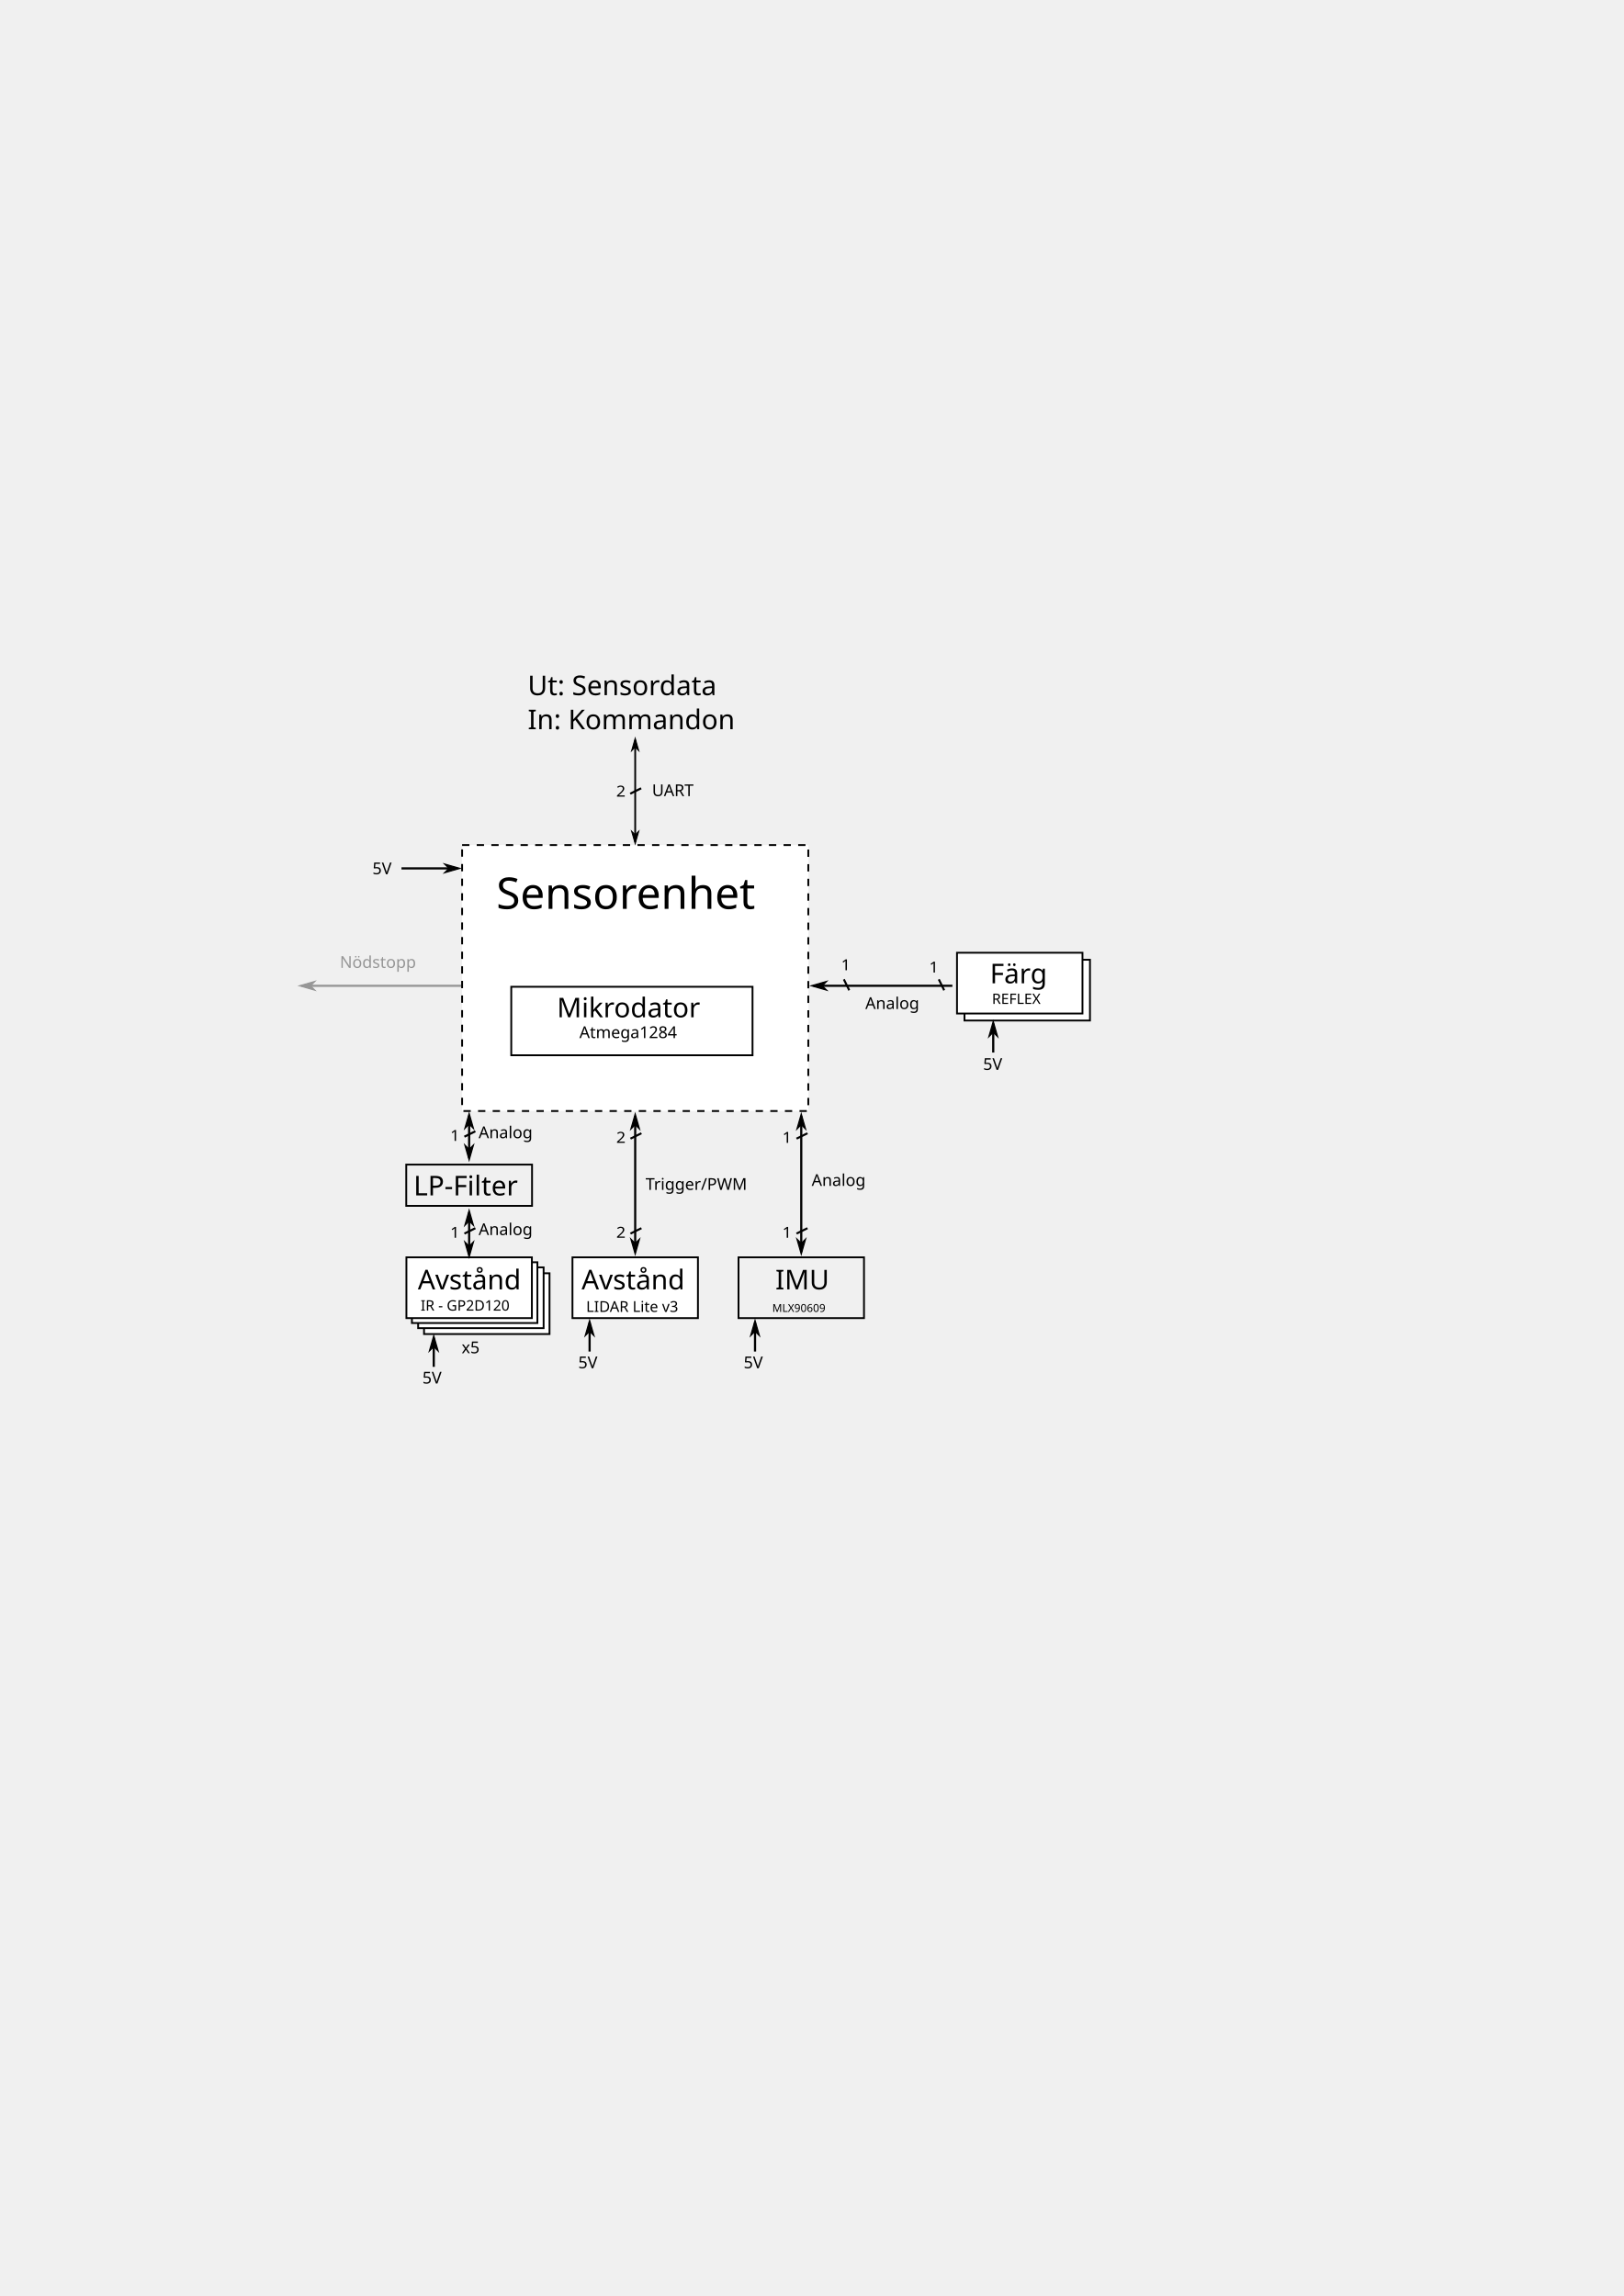
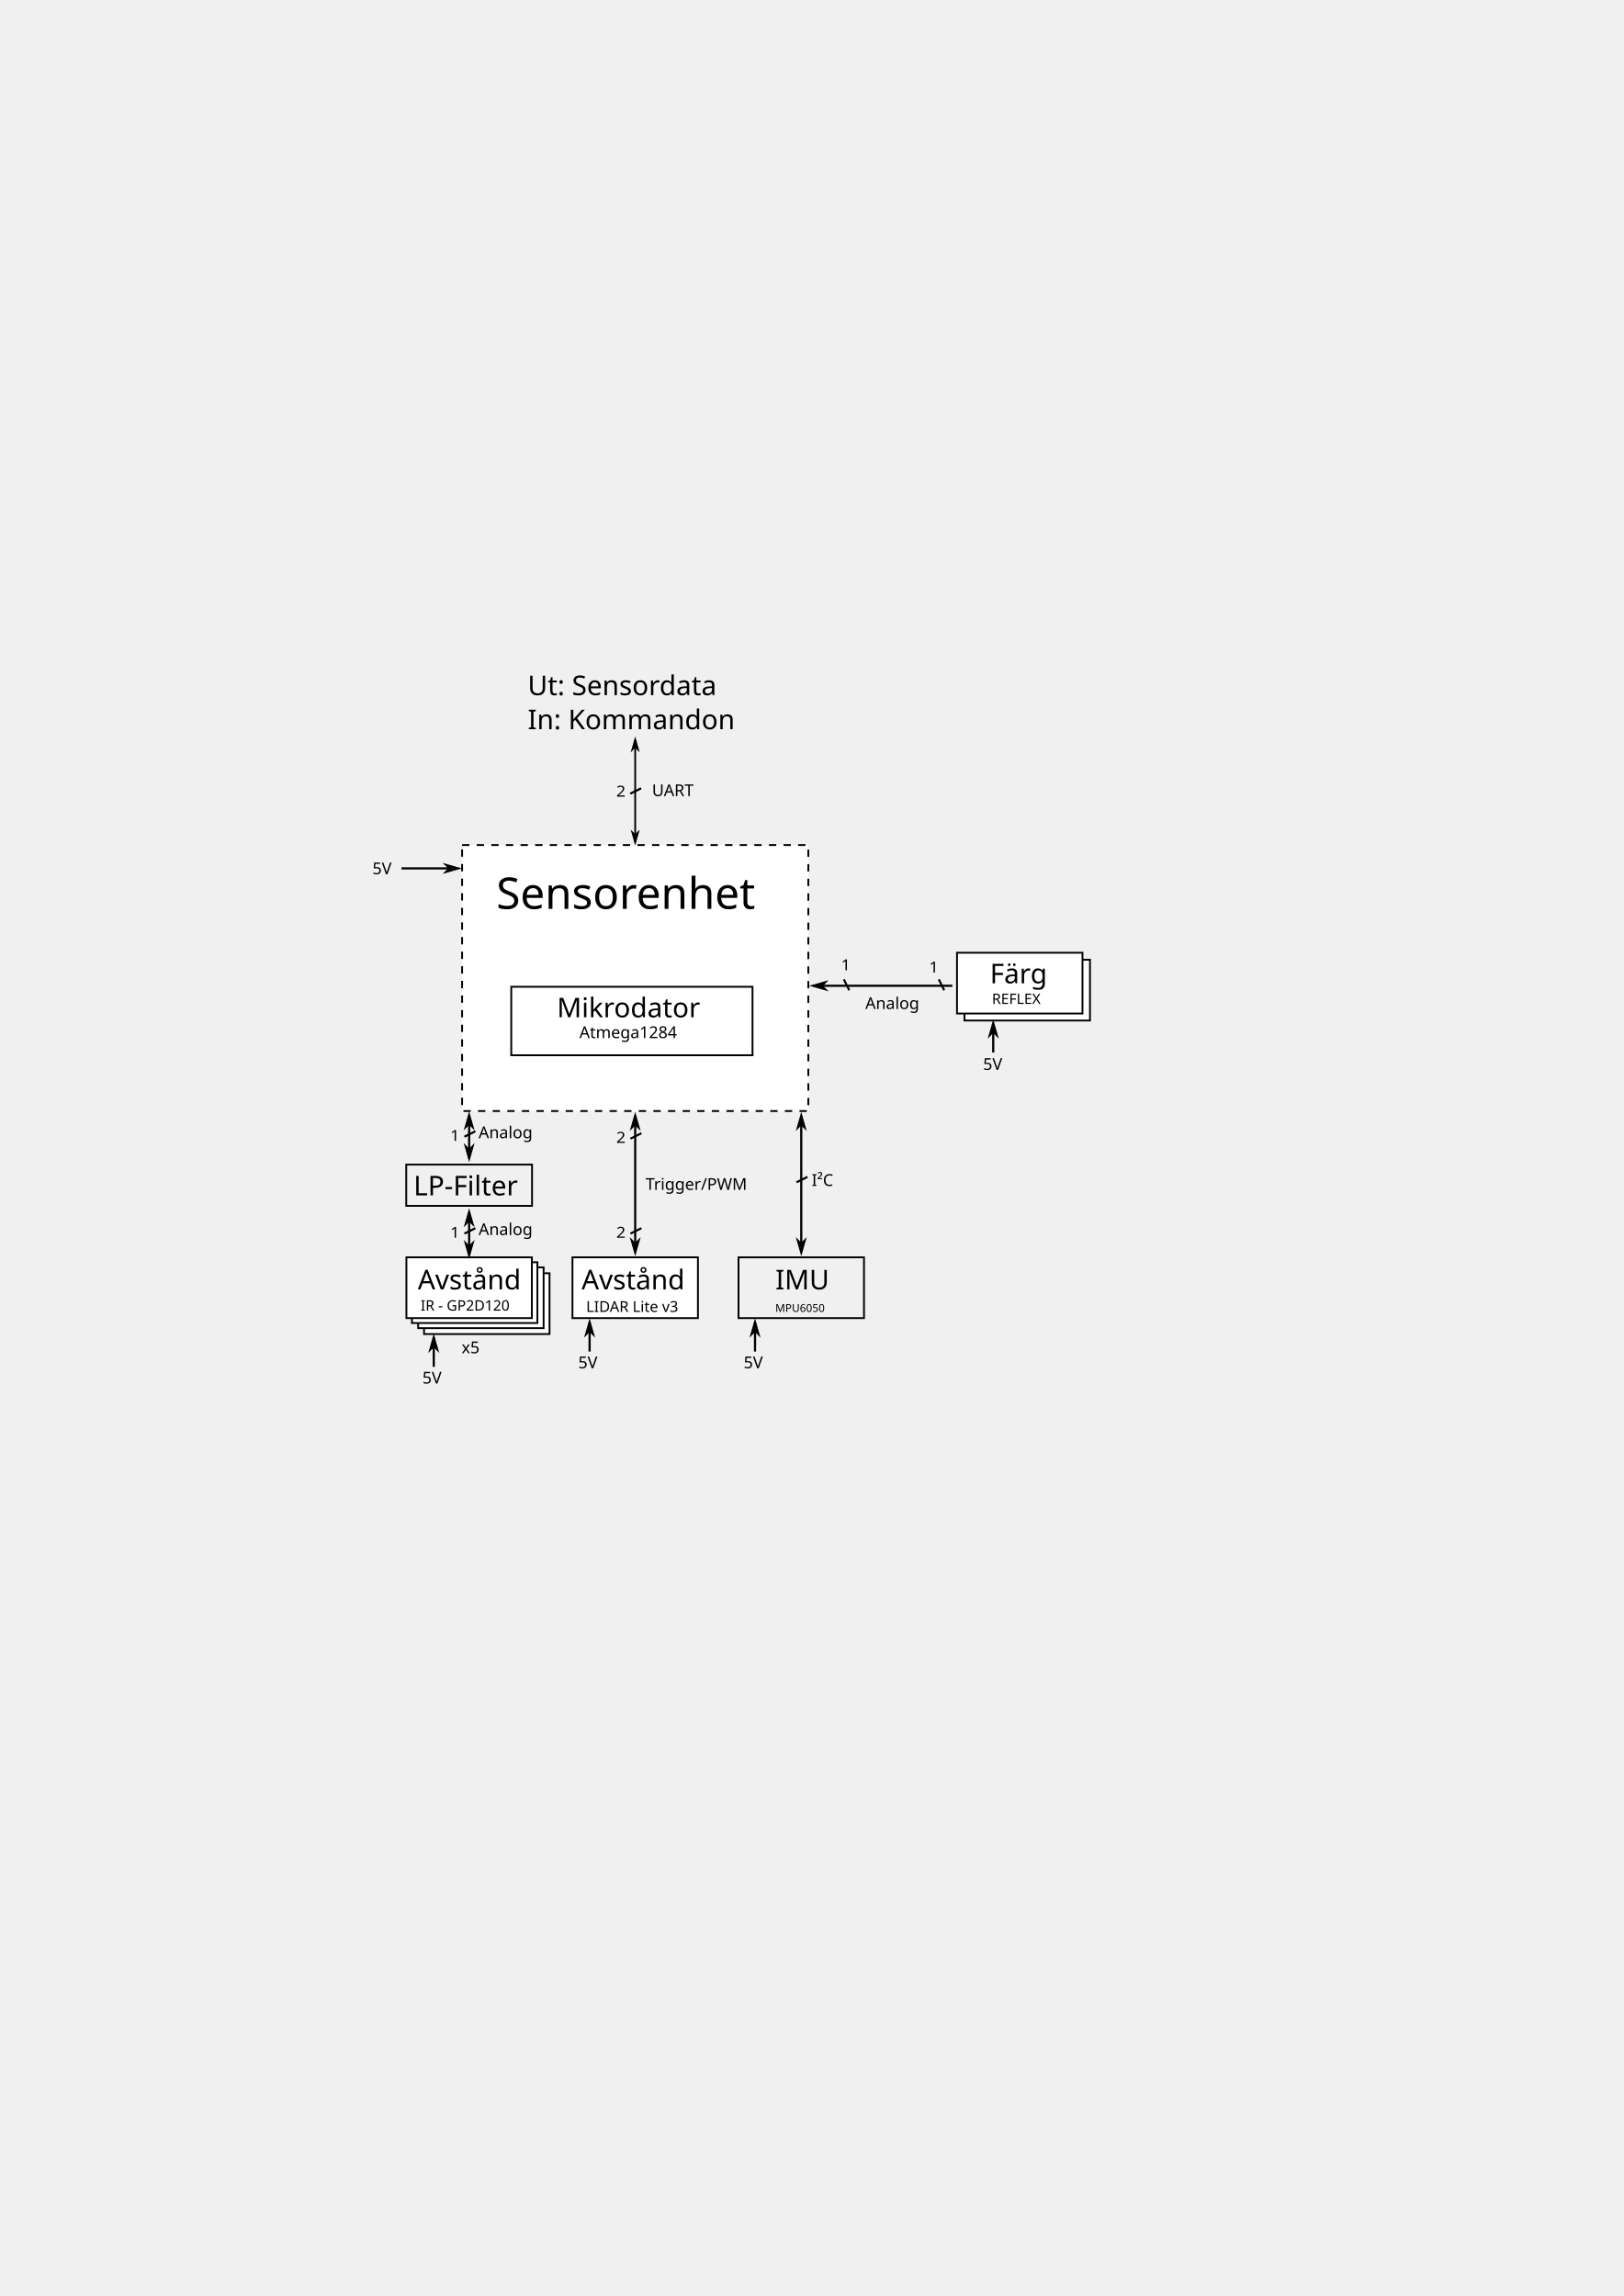
<svg xmlns="http://www.w3.org/2000/svg" width="210mm" height="297mm" viewBox="0 0 744.094 1052.362" id="svg7165" version="1.1">
  <defs id="defs7167">
    <marker orient="auto" refY="0" refX="0" id="marker6503" style="overflow:visible">
      <path id="path6505" d="M 0,0 5,-5 -12.5,0 5,5 0,0 Z" style="fill:#000000;fill-opacity:1;fill-rule:evenodd;stroke:#000000;stroke-width:1pt;stroke-opacity:1" transform="matrix(0.4,0,0,0.4,4,0)" />
    </marker>
    <marker orient="auto" refY="0" refX="0" id="marker6507" style="overflow:visible">
      <path id="path6509" d="M 0,0 5,-5 -12.5,0 5,5 0,0 Z" style="fill:#000000;fill-opacity:1;fill-rule:evenodd;stroke:#000000;stroke-width:1pt;stroke-opacity:1" transform="matrix(-0.4,0,0,-0.4,-4,0)" />
    </marker>
    <marker orient="auto" refY="0" refX="0" id="marker7029-9-4-4-0" style="overflow:visible">
      <path id="path7031-3-88-0-5" d="M 0,0 5,-5 -12.5,0 5,5 0,0 Z" style="fill:#969696;fill-opacity:1;fill-rule:evenodd;stroke:#969696;stroke-width:1pt;stroke-opacity:1" transform="matrix(0.4,0,0,0.4,4,0)" />
    </marker>
    <marker orient="auto" refY="0" refX="0" id="marker9041-3-5-6-6-8-6" style="overflow:visible">
      <path id="path9043-1-6-2-7-7-1" d="M 0,0 5,-5 -12.5,0 5,5 0,0 Z" style="fill:#969696;fill-opacity:1;fill-rule:evenodd;stroke:#969696;stroke-width:1pt;stroke-opacity:1" transform="matrix(-0.4,0,0,-0.4,-4,0)" />
    </marker>
    <marker orient="auto" refY="0" refX="0" id="marker9041-3-5-6-6-8" style="overflow:visible">
      <path id="path9043-1-6-2-7-7" d="M 0,0 5,-5 -12.5,0 5,5 0,0 Z" style="fill:#000000;fill-opacity:1;fill-rule:evenodd;stroke:#000000;stroke-width:1pt;stroke-opacity:1" transform="matrix(-0.4,0,0,-0.4,-4,0)" />
    </marker>
    <marker orient="auto" refY="0" refX="0" id="marker9041-3-5-6-6" style="overflow:visible">
      <path id="path9043-1-6-2-7" d="M 0,0 5,-5 -12.5,0 5,5 0,0 Z" style="fill:#000000;fill-opacity:1;fill-rule:evenodd;stroke:#000000;stroke-width:1pt;stroke-opacity:1" transform="matrix(-0.4,0,0,-0.4,-4,0)" />
    </marker>
    <marker orient="auto" refY="0" refX="0" id="marker9041-3-9" style="overflow:visible">
      <path id="path9043-1-3" d="M 0,0 5,-5 -12.5,0 5,5 0,0 Z" style="fill:#000000;fill-opacity:1;fill-rule:evenodd;stroke:#000000;stroke-width:1pt;stroke-opacity:1" transform="matrix(-0.4,0,0,-0.4,-4,0)" />
    </marker>
    <marker orient="auto" refY="0" refX="0" id="marker7029-9-4-4" style="overflow:visible">
      <path id="path7031-3-88-0" d="M 0,0 5,-5 -12.5,0 5,5 0,0 Z" style="fill:#000000;fill-opacity:1;fill-rule:evenodd;stroke:#000000;stroke-width:1pt;stroke-opacity:1" transform="matrix(0.4,0,0,0.4,4,0)" />
    </marker>
    <marker orient="auto" refY="0" refX="0" id="marker7029-9" style="overflow:visible">
      <path id="path7031-3" d="M 0,0 5,-5 -12.5,0 5,5 0,0 Z" style="fill:#000000;fill-opacity:1;fill-rule:evenodd;stroke:#000000;stroke-width:1pt;stroke-opacity:1" transform="matrix(0.4,0,0,0.4,4,0)" />
    </marker>
    <marker orient="auto" refY="0" refX="0" id="marker8162" style="overflow:visible">
      <path id="path8164" d="M 0,0 5,-5 -12.5,0 5,5 0,0 Z" style="fill:#969696;fill-opacity:1;fill-rule:evenodd;stroke:#969696;stroke-width:1pt;stroke-opacity:1" transform="matrix(0.4,0,0,0.4,4,0)" />
    </marker>
    <marker orient="auto" refY="0" refX="0" id="marker8166" style="overflow:visible">
      <path id="path8168" d="M 0,0 5,-5 -12.5,0 5,5 0,0 Z" style="fill:#969696;fill-opacity:1;fill-rule:evenodd;stroke:#969696;stroke-width:1pt;stroke-opacity:1" transform="matrix(-0.4,0,0,-0.4,-4,0)" />
    </marker>
    <marker orient="auto" refY="0" refX="0" id="marker7029-9-4-4-0-3" style="overflow:visible">
      <path id="path7031-3-88-0-5-6" d="M 0,0 5,-5 -12.5,0 5,5 0,0 Z" style="fill:#000000;fill-opacity:1;fill-rule:evenodd;stroke:#000000;stroke-width:1pt;stroke-opacity:1" transform="matrix(0.4,0,0,0.4,4,0)" />
    </marker>
    <marker orient="auto" refY="0" refX="0" id="marker6588-9-2-7-8-5-1-7" style="overflow:visible">
      <path id="path6590-4-0-4-9-9-1-5" d="M 0,0 5,-5 -12.5,0 5,5 0,0 Z" style="fill:#000000;fill-opacity:1;fill-rule:evenodd;stroke:#000000;stroke-width:1pt;stroke-opacity:1" transform="matrix(-0.4,0,0,-0.4,-4,0)" />
    </marker>
    <marker orient="auto" refY="0" refX="0" id="marker9041-3-5-6-6-8-6-3" style="overflow:visible">
      <path id="path9043-1-6-2-7-7-1-5" d="M 0,0 5,-5 -12.5,0 5,5 0,0 Z" style="fill:#000000;fill-opacity:1;fill-rule:evenodd;stroke:#000000;stroke-width:1pt;stroke-opacity:1" transform="matrix(-0.4,0,0,-0.4,-4,0)" />
    </marker>
    <marker orient="auto" refY="0" refX="0" id="marker9041-3-5-6-6-8-62" style="overflow:visible">
      <path id="path9043-1-6-2-7-7-9" d="M 0,0 5,-5 -12.5,0 5,5 0,0 Z" style="fill:#000000;fill-opacity:1;fill-rule:evenodd;stroke:#000000;stroke-width:1pt;stroke-opacity:1" transform="matrix(-0.4,0,0,-0.4,-4,0)" />
    </marker>
    <marker orient="auto" refY="0" refX="0" id="marker9041-3-5-6-6-1" style="overflow:visible">
      <path id="path9043-1-6-2-7-2" d="M 0,0 5,-5 -12.5,0 5,5 0,0 Z" style="fill:#000000;fill-opacity:1;fill-rule:evenodd;stroke:#000000;stroke-width:1pt;stroke-opacity:1" transform="matrix(-0.4,0,0,-0.4,-4,0)" />
    </marker>
    <marker orient="auto" refY="0" refX="0" id="marker9041-3-9-7" style="overflow:visible">
      <path id="path9043-1-3-0" d="M 0,0 5,-5 -12.5,0 5,5 0,0 Z" style="fill:#000000;fill-opacity:1;fill-rule:evenodd;stroke:#000000;stroke-width:1pt;stroke-opacity:1" transform="matrix(-0.4,0,0,-0.4,-4,0)" />
    </marker>
    <marker orient="auto" refY="0" refX="0" id="marker7029-9-4-4-9" style="overflow:visible">
      <path id="path7031-3-88-0-3" d="M 0,0 5,-5 -12.5,0 5,5 0,0 Z" style="fill:#000000;fill-opacity:1;fill-rule:evenodd;stroke:#000000;stroke-width:1pt;stroke-opacity:1" transform="matrix(0.4,0,0,0.4,4,0)" />
    </marker>
    <marker orient="auto" refY="0" refX="0" id="marker6588-9-2-7-8-5-6" style="overflow:visible">
      <path id="path6590-4-0-4-9-9-0" d="M 0,0 5,-5 -12.5,0 5,5 0,0 Z" style="fill:#000000;fill-opacity:1;fill-rule:evenodd;stroke:#000000;stroke-width:1pt;stroke-opacity:1" transform="matrix(-0.4,0,0,-0.4,-4,0)" />
    </marker>
    <marker orient="auto" refY="0" refX="0" id="marker7029-9-6" style="overflow:visible">
      <path id="path7031-3-2" d="M 0,0 5,-5 -12.5,0 5,5 0,0 Z" style="fill:#000000;fill-opacity:1;fill-rule:evenodd;stroke:#000000;stroke-width:1pt;stroke-opacity:1" transform="matrix(0.4,0,0,0.4,4,0)" />
    </marker>
    <marker orient="auto" refY="0" refX="0" id="marker6588-9-2-7-6" style="overflow:visible">
      <path id="path6590-4-0-4-1" d="M 0,0 5,-5 -12.5,0 5,5 0,0 Z" style="fill:#000000;fill-opacity:1;fill-rule:evenodd;stroke:#000000;stroke-width:1pt;stroke-opacity:1" transform="matrix(-0.4,0,0,-0.4,-4,0)" />
    </marker>
    <marker orient="auto" refY="0" refX="0" id="marker7280" style="overflow:visible">
      <path id="path7030" d="M 0,0 5,-5 -12.5,0 5,5 0,0 Z" style="fill:#000000;fill-opacity:1;fill-rule:evenodd;stroke:#000000;stroke-width:1pt;stroke-opacity:1" transform="matrix(0.4,0,0,0.4,4,0)" />
    </marker>
    <marker orient="auto" refY="0" refX="0" id="marker7283" style="overflow:visible">
      <path id="path7033" d="M 0,0 5,-5 -12.5,0 5,5 0,0 Z" style="fill:#000000;fill-opacity:1;fill-rule:evenodd;stroke:#000000;stroke-width:1pt;stroke-opacity:1" transform="matrix(-0.4,0,0,-0.4,-4,0)" />
    </marker>
    <marker orient="auto" refY="0" refX="0" id="marker8162-8" style="overflow:visible">
      <path id="path8164-7" d="M 0,0 5,-5 -12.5,0 5,5 0,0 Z" style="fill:#969696;fill-opacity:1;fill-rule:evenodd;stroke:#969696;stroke-width:1pt;stroke-opacity:1" transform="matrix(0.4,0,0,0.4,4,0)" />
    </marker>
    <marker orient="auto" refY="0" refX="0" id="marker7029-9-6-7" style="overflow:visible">
      <path id="path7031-3-2-5" d="M 0,0 5,-5 -12.5,0 5,5 0,0 Z" style="fill:#000000;fill-opacity:1;fill-rule:evenodd;stroke:#000000;stroke-width:1pt;stroke-opacity:1" transform="matrix(0.4,0,0,0.4,4,0)" />
    </marker>
    <marker orient="auto" refY="0" refX="0" id="marker6588-9-2-7-6-3" style="overflow:visible">
      <path id="path6590-4-0-4-1-5" d="M 0,0 5,-5 -12.5,0 5,5 0,0 Z" style="fill:#000000;fill-opacity:1;fill-rule:evenodd;stroke:#000000;stroke-width:1pt;stroke-opacity:1" transform="matrix(-0.4,0,0,-0.4,-4,0)" />
    </marker>
    <marker orient="auto" refY="0" refX="0" id="marker7029-9-4-4-0-3-9" style="overflow:visible">
      <path id="path7031-3-88-0-5-6-3" d="M 0,0 5,-5 -12.5,0 5,5 0,0 Z" style="fill:#000000;fill-opacity:1;fill-rule:evenodd;stroke:#000000;stroke-width:1pt;stroke-opacity:1" transform="matrix(0.4,0,0,0.4,4,0)" />
    </marker>
    <marker orient="auto" refY="0" refX="0" id="marker7029-9-4-4-0-3-1" style="overflow:visible">
      <path id="path7031-3-88-0-5-6-1" d="M 0,0 5,-5 -12.5,0 5,5 0,0 Z" style="fill:#000000;fill-opacity:1;fill-rule:evenodd;stroke:#000000;stroke-width:1pt;stroke-opacity:1" transform="matrix(0.4,0,0,0.4,4,0)" />
    </marker>
    <marker orient="auto" refY="0" refX="0" id="marker6588-8" style="overflow:visible">
      <path id="path6590-9" d="M 0,0 5,-5 -12.5,0 5,5 0,0 Z" style="fill:#000000;fill-opacity:1;fill-rule:evenodd;stroke:#000000;stroke-width:1pt;stroke-opacity:1" transform="matrix(-0.4,0,0,-0.4,-4,0)" />
    </marker>
    <marker orient="auto" refY="0" refX="0" id="marker9041-3-5-6-6-8-6-3-8" style="overflow:visible">
      <path id="path9043-1-6-2-7-7-1-5-9" d="M 0,0 5,-5 -12.5,0 5,5 0,0 Z" style="fill:#000000;fill-opacity:1;fill-rule:evenodd;stroke:#000000;stroke-width:1pt;stroke-opacity:1" transform="matrix(-0.4,0,0,-0.4,-4,0)" />
    </marker>
  </defs>
  <g id="layer1">
    <text xml:space="preserve" style="font-style:normal;font-weight:normal;font-size:12.5px;line-height:125%;font-family:sans-serif;letter-spacing:0px;word-spacing:0px;fill:#000000;fill-opacity:1;stroke:none;stroke-width:1px;stroke-linecap:butt;stroke-linejoin:miter;stroke-opacity:1" x="241.82" y="318.618" id="text10120">
      <tspan id="tspan10122" x="241.82" y="318.618">Ut: Sensordata</tspan>
      <tspan x="241.82" y="334.243" id="tspan11350">In: Kommandon</tspan>
    </text>
-     <path style="fill:none;fill-opacity:1;fill-rule:evenodd;stroke:#969696;stroke-width:1;stroke-linecap:butt;stroke-linejoin:miter;stroke-miterlimit:4;stroke-dasharray:none;stroke-opacity:1;marker-start:url(#marker8162-8)" d="m 138.265,451.838 73.114,0" id="path8160-9" />
    <g id="g8346-2" transform="translate(-106.5413,9.833386)">
      <rect y="377.497" x="318.311" height="121.901" width="158.648" id="rect4290-85-7-0" style="fill:#ffffff;stroke:#000000;stroke-width:0.837;stroke-miterlimit:4;stroke-dasharray:3.348, 3.348;stroke-dashoffset:0;stroke-opacity:1" />
      <text id="text5111-4-2" y="406.737" x="333.987" style="font-style:normal;font-weight:normal;font-size:100.597px;line-height:125%;font-family:sans-serif;letter-spacing:0px;word-spacing:0px;fill:#000000;fill-opacity:1;stroke:none;stroke-width:1px;stroke-linecap:butt;stroke-linejoin:miter;stroke-opacity:1" xml:space="preserve">
        <tspan id="tspan4305-5-3" style="font-size:20px" y="406.737" x="333.987">Sensorenhet</tspan>
      </text>
      <rect style="fill:#ffffff;fill-opacity:1;stroke:#000000;stroke-width:0.837;stroke-miterlimit:4;stroke-dasharray:none;stroke-dashoffset:0;stroke-opacity:1" id="rect4315-4-7" width="110.565" height="31.391" x="340.837" y="442.45" />
      <text id="text4317-4-5" y="456.443" x="361.763" style="font-style:normal;font-weight:normal;font-size:10px;line-height:125%;font-family:sans-serif;letter-spacing:0px;word-spacing:0px;fill:#000000;fill-opacity:1;stroke:none;stroke-width:1px;stroke-linecap:butt;stroke-linejoin:miter;stroke-opacity:1" xml:space="preserve">
        <tspan style="font-size:12.5px" y="456.443" x="361.763" id="tspan4319-3-9">Mikrodator</tspan>
      </text>
      <text id="text6461-5-2" y="465.969" x="372.058" style="font-style:normal;font-weight:normal;font-size:12.5px;line-height:125%;font-family:sans-serif;letter-spacing:0px;word-spacing:0px;fill:#000000;fill-opacity:1;stroke:none;stroke-width:1px;stroke-linecap:butt;stroke-linejoin:miter;stroke-opacity:1" xml:space="preserve">
        <tspan style="font-size:7.5px" y="465.969" x="372.058" id="tspan6463-9-2">Atmega1284</tspan>
      </text>
    </g>
    <path style="fill:none;fill-rule:evenodd;stroke:#000000;stroke-width:0.821;stroke-linecap:butt;stroke-linejoin:miter;stroke-miterlimit:3.7;stroke-dasharray:none;stroke-opacity:1;marker-start:url(#marker7280);marker-end:url(#marker7283)" d="m 291.093,339.181 0,46.726" id="path4688-0-8" />
    <text xml:space="preserve" style="font-style:normal;font-weight:normal;font-size:12.5px;line-height:125%;font-family:sans-serif;letter-spacing:0px;word-spacing:0px;fill:#000000;fill-opacity:1;stroke:none;stroke-width:1px;stroke-linecap:butt;stroke-linejoin:miter;stroke-opacity:1" x="298.816" y="364.895" id="text6511-2-9">
      <tspan id="tspan6513-2-7" x="298.816" y="364.895" style="font-size:7.5px">UART</tspan>
    </text>
    <text xml:space="preserve" style="font-style:normal;font-weight:normal;font-size:12.07px;line-height:125%;font-family:sans-serif;letter-spacing:0px;word-spacing:0px;fill:#000000;fill-opacity:1;stroke:none;stroke-width:1px;stroke-linecap:butt;stroke-linejoin:miter;stroke-opacity:1" x="272.667" y="378.157" id="text7351-9-7-6-1-8-5-5-4-7-3" transform="scale(1.035655,0.9655729)">
      <tspan id="tspan7353-5-1-1-7-1-0-9-1-5-6" x="272.667" y="378.157" style="font-size:7.242px">2</tspan>
    </text>
    <path style="fill:none;fill-rule:evenodd;stroke:#000000;stroke-width:0.964px;stroke-linecap:butt;stroke-linejoin:miter;stroke-opacity:1" d="m 288.804,363.782 5.024,-2.477" id="path7304-7-2-9-1-9-6-2-8-8-1" />
    <rect style="opacity:1;fill:#ffffff;fill-opacity:1;stroke:#000000;stroke-width:0.833;stroke-linecap:butt;stroke-linejoin:miter;stroke-miterlimit:3.7;stroke-dasharray:none;stroke-dashoffset:0;stroke-opacity:1" id="rect6604-6-4-7-8-4" width="57.5" height="27.857" x="194.326" y="583.597" />
    <rect style="opacity:1;fill:#ffffff;fill-opacity:1;stroke:#000000;stroke-width:0.833;stroke-linecap:butt;stroke-linejoin:miter;stroke-miterlimit:3.7;stroke-dasharray:none;stroke-dashoffset:0;stroke-opacity:1" id="rect6604-6-4-7-9-7" width="57.5" height="27.857" x="191.622" y="580.893" />
    <rect style="opacity:1;fill:#ffffff;fill-opacity:1;stroke:#000000;stroke-width:0.833;stroke-linecap:butt;stroke-linejoin:miter;stroke-miterlimit:3.7;stroke-dasharray:none;stroke-dashoffset:0;stroke-opacity:1" id="rect6604-6-4-7-2-8" width="57.5" height="27.857" x="188.77" y="578.546" />
    <rect style="opacity:1;fill:#ffffff;fill-opacity:1;stroke:#000000;stroke-width:0.833;stroke-linecap:butt;stroke-linejoin:miter;stroke-miterlimit:3.7;stroke-dasharray:none;stroke-dashoffset:0;stroke-opacity:1" id="rect6604-6-4-7-4" width="57.5" height="27.857" x="186.245" y="576.295" />
    <text xml:space="preserve" style="font-style:normal;font-weight:normal;font-size:12.5px;line-height:125%;font-family:sans-serif;letter-spacing:0px;word-spacing:0px;fill:#000000;fill-opacity:1;stroke:none;stroke-width:1px;stroke-linecap:butt;stroke-linejoin:miter;stroke-opacity:1" x="211.531" y="620.254" id="text7240-5">
      <tspan id="tspan7242-0" x="211.531" y="620.254" style="font-size:7.5px">x5</tspan>
    </text>
    <text xml:space="preserve" style="font-style:normal;font-weight:normal;font-size:12.5px;line-height:125%;font-family:sans-serif;letter-spacing:0px;word-spacing:0px;fill:#000000;fill-opacity:1;stroke:none;stroke-width:1px;stroke-linecap:butt;stroke-linejoin:miter;stroke-opacity:1" x="191.477" y="590.974" id="text7268-3">
      <tspan id="tspan7270-6" x="191.477" y="590.974">Avstånd</tspan>
    </text>
    <text xml:space="preserve" style="font-style:normal;font-weight:normal;font-size:12.5px;line-height:125%;font-family:sans-serif;letter-spacing:0px;word-spacing:0px;fill:#000000;fill-opacity:1;stroke:none;stroke-width:1px;stroke-linecap:butt;stroke-linejoin:miter;stroke-opacity:1" x="192.752" y="600.706" id="text6614-6-5-6-1">
      <tspan id="tspan6616-3-6-6-06" x="192.752" y="600.706" style="font-size:6.625px">IR - GP2D120</tspan>
    </text>
    <g id="g9425">
      <path id="path6571-0-5-4-9" d="m 214.995,555.716 0,19.434" style="fill:none;fill-rule:evenodd;stroke:#000000;stroke-width:0.989;stroke-linecap:butt;stroke-linejoin:miter;stroke-miterlimit:4;stroke-dasharray:none;stroke-opacity:1;marker-start:url(#marker7029-9-6);marker-end:url(#marker6588-9-2-7-6)" />
      <text transform="scale(1.035655,0.9655729)" id="text7351-4-1-0-9-8-6-4-0" y="587.561" x="199.207" style="font-style:normal;font-weight:normal;font-size:12.07px;line-height:125%;font-family:sans-serif;letter-spacing:0px;word-spacing:0px;fill:#000000;fill-opacity:1;stroke:none;stroke-width:1px;stroke-linecap:butt;stroke-linejoin:miter;stroke-opacity:1" xml:space="preserve">
        <tspan style="font-size:7.242px" y="587.561" x="199.207" id="tspan7353-8-0-9-4-8-1-3-6">1</tspan>
      </text>
      <path id="path7304-4-2-2-4-1-3-3-4-0-7" d="m 212.819,565.407 5.024,-2.477" style="fill:none;fill-rule:evenodd;stroke:#000000;stroke-width:0.964px;stroke-linecap:butt;stroke-linejoin:miter;stroke-opacity:1" />
      <text id="text8027-6" y="566.094" x="219.335" style="font-style:normal;font-weight:normal;font-size:12.5px;line-height:125%;font-family:sans-serif;letter-spacing:0px;word-spacing:0px;fill:#000000;fill-opacity:1;stroke:none;stroke-width:1px;stroke-linecap:butt;stroke-linejoin:miter;stroke-opacity:1" xml:space="preserve">
        <tspan id="tspan9011-9" style="font-size:7.5px" y="566.094" x="219.335">Analog</tspan>
      </text>
    </g>
    <path style="fill:none;fill-rule:evenodd;stroke:#000000;stroke-width:0.989;stroke-linecap:butt;stroke-linejoin:miter;stroke-miterlimit:4;stroke-dasharray:none;stroke-opacity:1;marker-start:url(#marker7029-9-4-4-9);marker-end:url(#marker6588-9-2-7-8-5-6)" d="m 291.093,511.559 0,62.291" id="path6571-0-5-4-7-4-3" />
    <rect style="opacity:1;fill:#ffffff;fill-opacity:1;stroke:#000000;stroke-width:0.833;stroke-linecap:butt;stroke-linejoin:miter;stroke-miterlimit:3.7;stroke-dasharray:none;stroke-dashoffset:0;stroke-opacity:1" id="rect6604-6-4-7-7-6-7" width="57.5" height="27.857" x="262.343" y="576.295" />
    <g transform="translate(126.814,9.833386)" id="g7669-9-8-9-6-9-4">
      <g id="g7373-0-6-9-3-0-5-6-4-2-5" transform="matrix(1,0,0,0.932331,-11.9057,40.85051)">
        <text xml:space="preserve" style="font-style:normal;font-weight:normal;font-size:12.5px;line-height:125%;font-family:sans-serif;letter-spacing:0px;word-spacing:0px;fill:#000000;fill-opacity:1;stroke:none;stroke-width:1px;stroke-linecap:butt;stroke-linejoin:miter;stroke-opacity:1" x="167.5" y="554.148" id="text7351-4-1-0-9-8-6-4-3-2-2">
          <tspan id="tspan7353-8-0-9-4-8-1-3-0-4-5" x="167.5" y="554.148" style="font-size:7.5px">2</tspan>
        </text>
        <text xml:space="preserve" style="font-style:normal;font-weight:normal;font-size:12.5px;line-height:125%;font-family:sans-serif;letter-spacing:0px;word-spacing:0px;fill:#000000;fill-opacity:1;stroke:none;stroke-width:1px;stroke-linecap:butt;stroke-linejoin:miter;stroke-opacity:1" x="167.5" y="507.467" id="text7351-9-7-6-1-8-5-1-3-3-7-4">
          <tspan id="tspan7353-5-1-1-7-1-0-5-3-0-7-7" x="167.5" y="507.467" style="font-size:7.5px">2</tspan>
        </text>
      </g>
      <g id="g7435-7-5-7-2-9-9-8-9-5-4" transform="matrix(1.004824,0,0,0.9246567,-61.98943,-67.34177)">
        <path style="fill:none;fill-rule:evenodd;stroke:#000000;stroke-width:1px;stroke-linecap:butt;stroke-linejoin:miter;stroke-opacity:1" d="m 223.017,626.619 5,-2.679" id="path7304-7-2-9-1-9-6-8-6-2-4-4" />
        <path style="fill:none;fill-rule:evenodd;stroke:#000000;stroke-width:1px;stroke-linecap:butt;stroke-linejoin:miter;stroke-opacity:1" d="m 223.017,673.672 5,-2.679" id="path7304-4-2-2-4-1-3-3-4-0-5-8-3" />
      </g>
    </g>
    <text xml:space="preserve" style="font-style:normal;font-weight:normal;font-size:12.5px;line-height:125%;font-family:sans-serif;letter-spacing:0px;word-spacing:0px;fill:#000000;fill-opacity:1;stroke:none;stroke-width:1px;stroke-linecap:butt;stroke-linejoin:miter;stroke-opacity:1" x="266.527" y="590.974" id="text6606-1-7-3-0">
      <tspan x="266.527" y="590.974" id="tspan6610-0-6-6-78">Avstånd</tspan>
    </text>
    <text xml:space="preserve" style="font-style:normal;font-weight:normal;font-size:12.5px;line-height:125%;font-family:sans-serif;letter-spacing:0px;word-spacing:0px;fill:#000000;fill-opacity:1;stroke:none;stroke-width:1px;stroke-linecap:butt;stroke-linejoin:miter;stroke-opacity:1" x="268.605" y="601.315" id="text6614-6-5-6-8-6">
      <tspan id="tspan6616-3-6-6-0-8" x="268.605" y="601.315" style="font-size:6.875px">LIDAR Lite v3</tspan>
    </text>
    <text xml:space="preserve" style="font-style:normal;font-weight:normal;font-size:12.5px;line-height:125%;font-family:sans-serif;letter-spacing:0px;word-spacing:0px;fill:#000000;fill-opacity:1;stroke:none;stroke-width:1px;stroke-linecap:butt;stroke-linejoin:miter;stroke-opacity:1" x="295.853" y="536.01" id="text6596-8-1-2-8">
      <tspan id="tspan6598-4-5-1-4" x="295.853" y="536.01" style="font-size:7.5px" />
      <tspan x="295.853" y="545.385" style="font-size:7.5px" id="tspan9370-3">Trigger/PWM</tspan>
      <tspan x="295.853" y="554.76" style="font-size:7.5px" id="tspan9368-1" />
    </text>
-     <text xml:space="preserve" style="font-style:normal;font-weight:normal;font-size:12.5px;line-height:125%;font-family:sans-serif;letter-spacing:0px;word-spacing:0px;fill:#000000;fill-opacity:1;stroke:none;stroke-width:1px;stroke-linecap:butt;stroke-linejoin:miter;stroke-opacity:1" x="155.745" y="443.624" id="text8774-4">
-       <tspan id="tspan8776-9" x="155.745" y="443.624" style="font-size:7.5px;fill:#969696;fill-opacity:1;stroke:none;stroke-opacity:1">Nödstopp</tspan>
-     </text>
    <g transform="translate(-146.9474,9.833386)" id="g9164-2">
      <path style="fill:none;fill-rule:evenodd;stroke:#000000;stroke-width:1px;stroke-linecap:butt;stroke-linejoin:miter;stroke-opacity:1;marker-end:url(#marker9041-3-9-7)" d="m 330.932,388.187 25.759,0" id="path9039-03-3-0" />
      <text xml:space="preserve" style="font-style:normal;font-weight:normal;font-size:12.5px;line-height:125%;font-family:sans-serif;letter-spacing:0px;word-spacing:0px;fill:#000000;fill-opacity:1;stroke:none;stroke-width:1px;stroke-linecap:butt;stroke-linejoin:miter;stroke-opacity:1" x="317.623" y="390.868" id="text9045-4-8-6">
        <tspan style="font-size:7.5px" id="tspan9047-0-0-8" x="317.623" y="390.868">5V</tspan>
      </text>
    </g>
    <g id="g9256-9" transform="translate(-146.1898,9.833386)">
      <path id="path9039-03-4-5-2" d="m 344.967,616.654 0,-13.274" style="fill:none;fill-rule:evenodd;stroke:#000000;stroke-width:1;stroke-linecap:butt;stroke-linejoin:miter;stroke-miterlimit:4;stroke-dasharray:none;stroke-opacity:1;marker-end:url(#marker9041-3-5-6-6-1)" />
      <text id="text9045-4-0-6-6" y="624.315" x="339.756" style="font-style:normal;font-weight:normal;font-size:12.5px;line-height:125%;font-family:sans-serif;letter-spacing:0px;word-spacing:0px;fill:#000000;fill-opacity:1;stroke:none;stroke-width:1px;stroke-linecap:butt;stroke-linejoin:miter;stroke-opacity:1" xml:space="preserve">
        <tspan y="624.315" x="339.756" id="tspan9047-0-04-9-6" style="font-size:7.5px">5V</tspan>
      </text>
    </g>
    <g id="g9256-2-4" transform="translate(-74.77161,2.821176)">
      <path id="path9039-03-4-5-8-9" d="m 344.967,616.654 0,-13.274" style="fill:none;fill-rule:evenodd;stroke:#000000;stroke-width:1;stroke-linecap:butt;stroke-linejoin:miter;stroke-miterlimit:4;stroke-dasharray:none;stroke-opacity:1;marker-end:url(#marker9041-3-5-6-6-8-62)" />
      <text id="text9045-4-0-6-2-5" y="624.315" x="339.756" style="font-style:normal;font-weight:normal;font-size:12.5px;line-height:125%;font-family:sans-serif;letter-spacing:0px;word-spacing:0px;fill:#000000;fill-opacity:1;stroke:none;stroke-width:1px;stroke-linecap:butt;stroke-linejoin:miter;stroke-opacity:1" xml:space="preserve">
        <tspan y="624.315" x="339.756" id="tspan9047-0-04-9-9-0" style="font-size:7.5px">5V</tspan>
      </text>
    </g>
    <path style="fill:#000000;fill-opacity:1;fill-rule:evenodd;stroke:#000000;stroke-width:0.989px;stroke-linecap:butt;stroke-linejoin:miter;stroke-opacity:1;marker-start:url(#marker7029-9-4-4-0-3);marker-end:url(#marker6588-9-2-7-8-5-1-7)" d="m 367.192,511.559 0,62.291" id="path6571-0-5-4-7-4-5-8" />
    <rect style="opacity:1;fill:none;fill-opacity:1;stroke:#000000;stroke-width:0.833;stroke-linecap:butt;stroke-linejoin:miter;stroke-miterlimit:3.7;stroke-dasharray:none;stroke-dashoffset:0;stroke-opacity:1" id="rect6604-6-4-7-7-6-0-7" width="57.5" height="27.857" x="338.442" y="576.295" />
-     <text xml:space="preserve" style="font-style:normal;font-weight:normal;font-size:12.07px;line-height:125%;font-family:sans-serif;letter-spacing:0px;word-spacing:0px;fill:#000000;fill-opacity:1;stroke:none;stroke-width:0.966;stroke-linecap:butt;stroke-linejoin:miter;stroke-miterlimit:4;stroke-dasharray:none;stroke-opacity:1" x="346.164" y="587.561" id="text7351-4-1-0-9-8-6-4-3-2-6-2" transform="scale(1.035655,0.9655729)">
-       <tspan id="tspan7353-8-0-9-4-8-1-3-0-4-2-7" x="346.164" y="587.561" style="font-size:7.242px;fill:#000000;fill-opacity:1;stroke:none;stroke-width:0.966;stroke-miterlimit:4;stroke-dasharray:none;stroke-opacity:1">1</tspan>
-     </text>
-     <text xml:space="preserve" style="font-style:normal;font-weight:normal;font-size:12.07px;line-height:125%;font-family:sans-serif;letter-spacing:0px;word-spacing:0px;fill:#000000;fill-opacity:1;stroke:none;stroke-width:0.966;stroke-linecap:butt;stroke-linejoin:miter;stroke-miterlimit:4;stroke-dasharray:none;stroke-opacity:1" x="346.164" y="542.487" id="text7351-9-7-6-1-8-5-1-3-3-7-5-2" transform="scale(1.035655,0.9655729)">
-       <tspan id="tspan7353-5-1-1-7-1-0-5-3-0-7-8-2" x="346.164" y="542.487" style="font-size:7.242px;fill:#000000;fill-opacity:1;stroke:none;stroke-width:0.966;stroke-miterlimit:4;stroke-dasharray:none;stroke-opacity:1">1</tspan>
-     </text>
-     <g style="fill:none;fill-opacity:1;stroke:#000000;stroke-opacity:1" transform="matrix(1.004824,0,0,0.9246567,140.923,-57.50838)" id="g7435-7-5-7-2-9-9-8-9-5-6-6">
-       <path id="path7304-7-2-9-1-9-6-8-6-2-4-2-1" d="m 223.017,626.619 5,-2.679" style="fill:none;fill-opacity:1;fill-rule:evenodd;stroke:#000000;stroke-width:1px;stroke-linecap:butt;stroke-linejoin:miter;stroke-opacity:1" />
-       <path id="path7304-4-2-2-4-1-3-3-4-0-5-8-8-0" d="m 223.017,673.672 5,-2.679" style="fill:none;fill-opacity:1;fill-rule:evenodd;stroke:#000000;stroke-width:1px;stroke-linecap:butt;stroke-linejoin:miter;stroke-opacity:1" />
-     </g>
+     <path style="fill:none;fill-opacity:1;fill-rule:evenodd;stroke:#000000;stroke-width:0.964px;stroke-linecap:butt;stroke-linejoin:miter;stroke-opacity:1" d="m 365.015,541.899 5.024,-2.477" id="path7304-7-2-9-1-9-6-8-6-2-4-2-1" />
    <text xml:space="preserve" style="font-style:normal;font-weight:normal;font-size:12.5px;line-height:125%;font-family:sans-serif;letter-spacing:0px;word-spacing:0px;fill:#000000;fill-opacity:1;stroke:none;stroke-width:1px;stroke-linecap:butt;stroke-linejoin:miter;stroke-opacity:1;" x="355.308" y="590.974" id="text6606-1-7-3-4-6">
      <tspan x="355.308" y="590.974" id="tspan6610-0-6-6-7-1">IMU</tspan>
    </text>
-     <text xml:space="preserve" style="font-style:normal;font-weight:normal;font-size:12.5px;line-height:125%;font-family:sans-serif;letter-spacing:0px;word-spacing:0px;fill:#000000;fill-opacity:1;stroke:none;stroke-width:1px;stroke-linecap:butt;stroke-linejoin:miter;stroke-opacity:1" x="353.901" y="601.315" id="text6614-6-5-6-8-2-5">
-       <tspan id="tspan6616-3-6-6-0-4-9" x="353.901" y="601.315" style="font-size:5px;fill:#000000;fill-opacity:1">MLX90609</tspan>
+     <text xml:space="preserve" style="font-style:normal;font-weight:normal;font-size:12.5px;line-height:125%;font-family:sans-serif;letter-spacing:0px;word-spacing:0px;fill:#000000;fill-opacity:1;stroke:none;stroke-width:1px;stroke-linecap:butt;stroke-linejoin:miter;stroke-opacity:1" x="355.298" y="601.315" id="text6614-6-5-6-8-2-5">
+       <tspan id="tspan6616-3-6-6-0-4-9" x="355.298" y="601.315" style="font-size:5px;fill:#000000;fill-opacity:1">MPU6050</tspan>
    </text>
    <text xml:space="preserve" style="font-style:normal;font-weight:normal;font-size:12.5px;line-height:125%;font-family:sans-serif;letter-spacing:0px;word-spacing:0px;fill:#000000;fill-opacity:1;stroke:none;stroke-width:1px;stroke-linecap:butt;stroke-linejoin:miter;stroke-opacity:1" x="371.951" y="543.563" id="text6596-8-1-2-0-4">
-       <tspan id="tspan6598-4-5-1-6-9" x="371.951" y="543.563" style="font-size:7.5px;fill:#000000;fill-opacity:1;stroke:none;stroke-opacity:1">Analog</tspan>
+       <tspan id="tspan6598-4-5-1-6-9" x="371.951" y="543.563" style="font-size:7.5px;fill:#000000;fill-opacity:1;stroke:none;stroke-opacity:1">I²C</tspan>
    </text>
    <path style="fill:#000000;fill-opacity:1;fill-rule:evenodd;stroke:#000000;stroke-width:1;stroke-linecap:butt;stroke-linejoin:miter;stroke-miterlimit:4;stroke-dasharray:none;stroke-opacity:1;marker-end:url(#marker9041-3-5-6-6-8-6-3)" d="m 346.007,619.476 0,-13.274" id="path9039-03-4-5-8-2-0" />
    <text xml:space="preserve" style="font-style:normal;font-weight:normal;font-size:12.5px;line-height:125%;font-family:sans-serif;letter-spacing:0px;word-spacing:0px;fill:#000000;fill-opacity:1;stroke:none;stroke-width:1px;stroke-linecap:butt;stroke-linejoin:miter;stroke-opacity:1;" x="340.796" y="627.136" id="text9045-4-0-6-2-1-9">
      <tspan style="font-size:7.5px;fill:#000000;fill-opacity:1;stroke:none;stroke-opacity:1;" id="tspan9047-0-04-9-9-5-1" x="340.796" y="627.136">5V</tspan>
    </text>
    <g id="g9417" transform="translate(1.596355,0)">
      <path id="path6571-0-5-4-9-6" d="m 213.399,511.305 0,19.434" style="fill:none;fill-rule:evenodd;stroke:#000000;stroke-width:0.989;stroke-linecap:butt;stroke-linejoin:miter;stroke-miterlimit:4;stroke-dasharray:none;stroke-opacity:1;marker-start:url(#marker7029-9-6-7);marker-end:url(#marker6588-9-2-7-6-3)" />
      <text transform="scale(1.035655,0.9655729)" id="text7351-4-1-0-9-8-6-4-0-2" y="541.567" x="197.666" style="font-style:normal;font-weight:normal;font-size:12.07px;line-height:125%;font-family:sans-serif;letter-spacing:0px;word-spacing:0px;fill:#000000;fill-opacity:1;stroke:none;stroke-width:1px;stroke-linecap:butt;stroke-linejoin:miter;stroke-opacity:1" xml:space="preserve">
        <tspan style="font-size:7.242px" y="541.567" x="197.666" id="tspan7353-8-0-9-4-8-1-3-6-9">1</tspan>
      </text>
      <path id="path7304-4-2-2-4-1-3-3-4-0-7-1" d="m 211.222,520.996 5.024,-2.477" style="fill:none;fill-rule:evenodd;stroke:#000000;stroke-width:0.964px;stroke-linecap:butt;stroke-linejoin:miter;stroke-opacity:1" />
      <text id="text8027-6-2" y="521.682" x="217.738" style="font-style:normal;font-weight:normal;font-size:12.5px;line-height:125%;font-family:sans-serif;letter-spacing:0px;word-spacing:0px;fill:#000000;fill-opacity:1;stroke:none;stroke-width:1px;stroke-linecap:butt;stroke-linejoin:miter;stroke-opacity:1" xml:space="preserve">
        <tspan id="tspan9011-9-7" style="font-size:7.5px" y="521.682" x="217.738">Analog</tspan>
      </text>
    </g>
    <g id="g9448" transform="translate(0.8426476,0)">
      <text id="text8815" y="547.905" x="188.679" style="font-style:normal;font-weight:normal;font-size:12.5px;line-height:125%;font-family:sans-serif;letter-spacing:0px;word-spacing:0px;fill:#000000;fill-opacity:1;stroke:none;stroke-width:1px;stroke-linecap:butt;stroke-linejoin:miter;stroke-opacity:1" xml:space="preserve">
        <tspan y="547.905" x="188.679" id="tspan8817">LP-Filter</tspan>
      </text>
      <rect y="533.79" x="185.329" height="18.912" width="57.646" id="rect6604-6-4-7-4-0" style="opacity:1;fill:none;fill-opacity:1;stroke:#000000;stroke-width:0.833;stroke-linecap:butt;stroke-linejoin:miter;stroke-miterlimit:3.7;stroke-dasharray:none;stroke-dashoffset:0;stroke-opacity:1" />
    </g>
    <rect style="opacity:1;fill:#ffffff;fill-opacity:1;stroke:#000000;stroke-width:0.833;stroke-linecap:butt;stroke-linejoin:miter;stroke-miterlimit:3.7;stroke-dasharray:none;stroke-dashoffset:0;stroke-opacity:1" id="rect6604-6-4-7-4-06" width="57.5" height="27.857" x="442.001" y="439.898" />
    <g style="fill:none;fill-opacity:1;stroke:#000000;stroke-opacity:1" transform="matrix(0,-1.004824,0.9246567,0,-190.225,677.9894)" id="g7435-7-5-7-2-9-9-8-9-5-6-6-6">
      <path id="path7304-7-2-9-1-9-6-8-6-2-4-2-1-2" d="m 223.017,626.619 5,-2.679" style="fill:none;fill-opacity:1;fill-rule:evenodd;stroke:#000000;stroke-width:1px;stroke-linecap:butt;stroke-linejoin:miter;stroke-opacity:1" />
      <path id="path7304-4-2-2-4-1-3-3-4-0-5-8-8-0-5" d="m 223.017,673.672 5,-2.679" style="fill:none;fill-opacity:1;fill-rule:evenodd;stroke:#000000;stroke-width:1px;stroke-linecap:butt;stroke-linejoin:miter;stroke-opacity:1" />
    </g>
    <text xml:space="preserve" style="font-style:normal;font-weight:normal;font-size:12.07px;line-height:125%;font-family:sans-serif;letter-spacing:0px;word-spacing:0px;fill:#000000;fill-opacity:1;stroke:none;stroke-width:0.966;stroke-linecap:butt;stroke-linejoin:miter;stroke-miterlimit:4;stroke-dasharray:none;stroke-opacity:1" x="411.133" y="461.662" id="text7351-9-7-6-1-8-5-1-3-3-7-5-2-8" transform="scale(1.035655,0.9655729)">
      <tspan id="tspan7353-5-1-1-7-1-0-5-3-0-7-8-2-6" x="411.133" y="461.662" style="font-size:7.242px;fill:#000000;fill-opacity:1;stroke:none;stroke-width:0.966;stroke-miterlimit:4;stroke-dasharray:none;stroke-opacity:1">1</tspan>
    </text>
    <text xml:space="preserve" style="font-style:normal;font-weight:normal;font-size:12.07px;line-height:125%;font-family:sans-serif;letter-spacing:0px;word-spacing:0px;fill:#000000;fill-opacity:1;stroke:none;stroke-width:0.966;stroke-linecap:butt;stroke-linejoin:miter;stroke-miterlimit:4;stroke-dasharray:none;stroke-opacity:1" x="372.177" y="460.574" id="text7351-9-7-6-1-8-5-1-3-3-7-5-2-2" transform="scale(1.035655,0.9655729)">
      <tspan id="tspan7353-5-1-1-7-1-0-5-3-0-7-8-2-8" x="372.177" y="460.574" style="font-size:7.242px;fill:#000000;fill-opacity:1;stroke:none;stroke-width:0.966;stroke-miterlimit:4;stroke-dasharray:none;stroke-opacity:1">1</tspan>
    </text>
    <rect style="opacity:1;fill:#ffffff;fill-opacity:1;stroke:#000000;stroke-width:0.833;stroke-linecap:butt;stroke-linejoin:miter;stroke-miterlimit:3.7;stroke-dasharray:none;stroke-dashoffset:0;stroke-opacity:1" id="rect6604-6-4-7-4-06-4" width="57.5" height="27.857" x="438.567" y="436.682" />
    <text xml:space="preserve" style="font-style:normal;font-weight:normal;font-size:12.5px;line-height:125%;font-family:sans-serif;letter-spacing:0px;word-spacing:0px;fill:#000000;fill-opacity:1;stroke:none;stroke-width:1px;stroke-linecap:butt;stroke-linejoin:miter;stroke-opacity:1" x="453.659" y="450.679" id="text7268-3-7">
      <tspan id="tspan7270-6-2" x="453.659" y="450.679">Färg</tspan>
    </text>
    <text xml:space="preserve" style="font-style:normal;font-weight:normal;font-size:12.5px;line-height:125%;font-family:sans-serif;letter-spacing:0px;word-spacing:0px;fill:#000000;fill-opacity:1;stroke:none;stroke-width:1px;stroke-linecap:butt;stroke-linejoin:miter;stroke-opacity:1" x="454.591" y="460.161" id="text6614-6-5-6-1-4">
      <tspan id="tspan6616-3-6-6-06-0" x="454.591" y="460.161" style="font-size:6.625px">REFLEX</tspan>
    </text>
    <text xml:space="preserve" style="font-style:normal;font-weight:normal;font-size:12.5px;line-height:125%;font-family:sans-serif;letter-spacing:0px;word-spacing:0px;fill:#000000;fill-opacity:1;stroke:none;stroke-width:1px;stroke-linecap:butt;stroke-linejoin:miter;stroke-opacity:1" x="396.55" y="462.477" id="text6596-8-1-2-0-4-6">
      <tspan id="tspan6598-4-5-1-6-9-2" x="396.55" y="462.477" style="font-size:7.5px;fill:#000000;fill-opacity:1;stroke:none;stroke-opacity:1">Analog</tspan>
    </text>
    <path id="path6571-2" d="m 436.445,451.826 -63.64,0" style="fill:none;fill-rule:evenodd;stroke:#000000;stroke-width:1px;stroke-linecap:butt;stroke-linejoin:miter;stroke-opacity:1;marker-end:url(#marker6588-8)" />
    <path style="fill:#000000;fill-opacity:1;fill-rule:evenodd;stroke:#000000;stroke-width:1;stroke-linecap:butt;stroke-linejoin:miter;stroke-miterlimit:4;stroke-dasharray:none;stroke-opacity:1;marker-end:url(#marker9041-3-5-6-6-8-6-3-8)" d="m 455.172,482.429 0,-13.274" id="path9039-03-4-5-8-2-0-3" />
    <text xml:space="preserve" style="font-style:normal;font-weight:normal;font-size:12.5px;line-height:125%;font-family:sans-serif;letter-spacing:0px;word-spacing:0px;fill:#000000;fill-opacity:1;stroke:none;stroke-width:1px;stroke-linecap:butt;stroke-linejoin:miter;stroke-opacity:1" x="450.513" y="490.376" id="text9045-4-0-6-2-1-9-1">
      <tspan style="font-size:7.5px;fill:#000000;fill-opacity:1;stroke:none;stroke-opacity:1" id="tspan9047-0-04-9-9-5-1-4" x="450.513" y="490.376">5V</tspan>
    </text>
  </g>
</svg>
